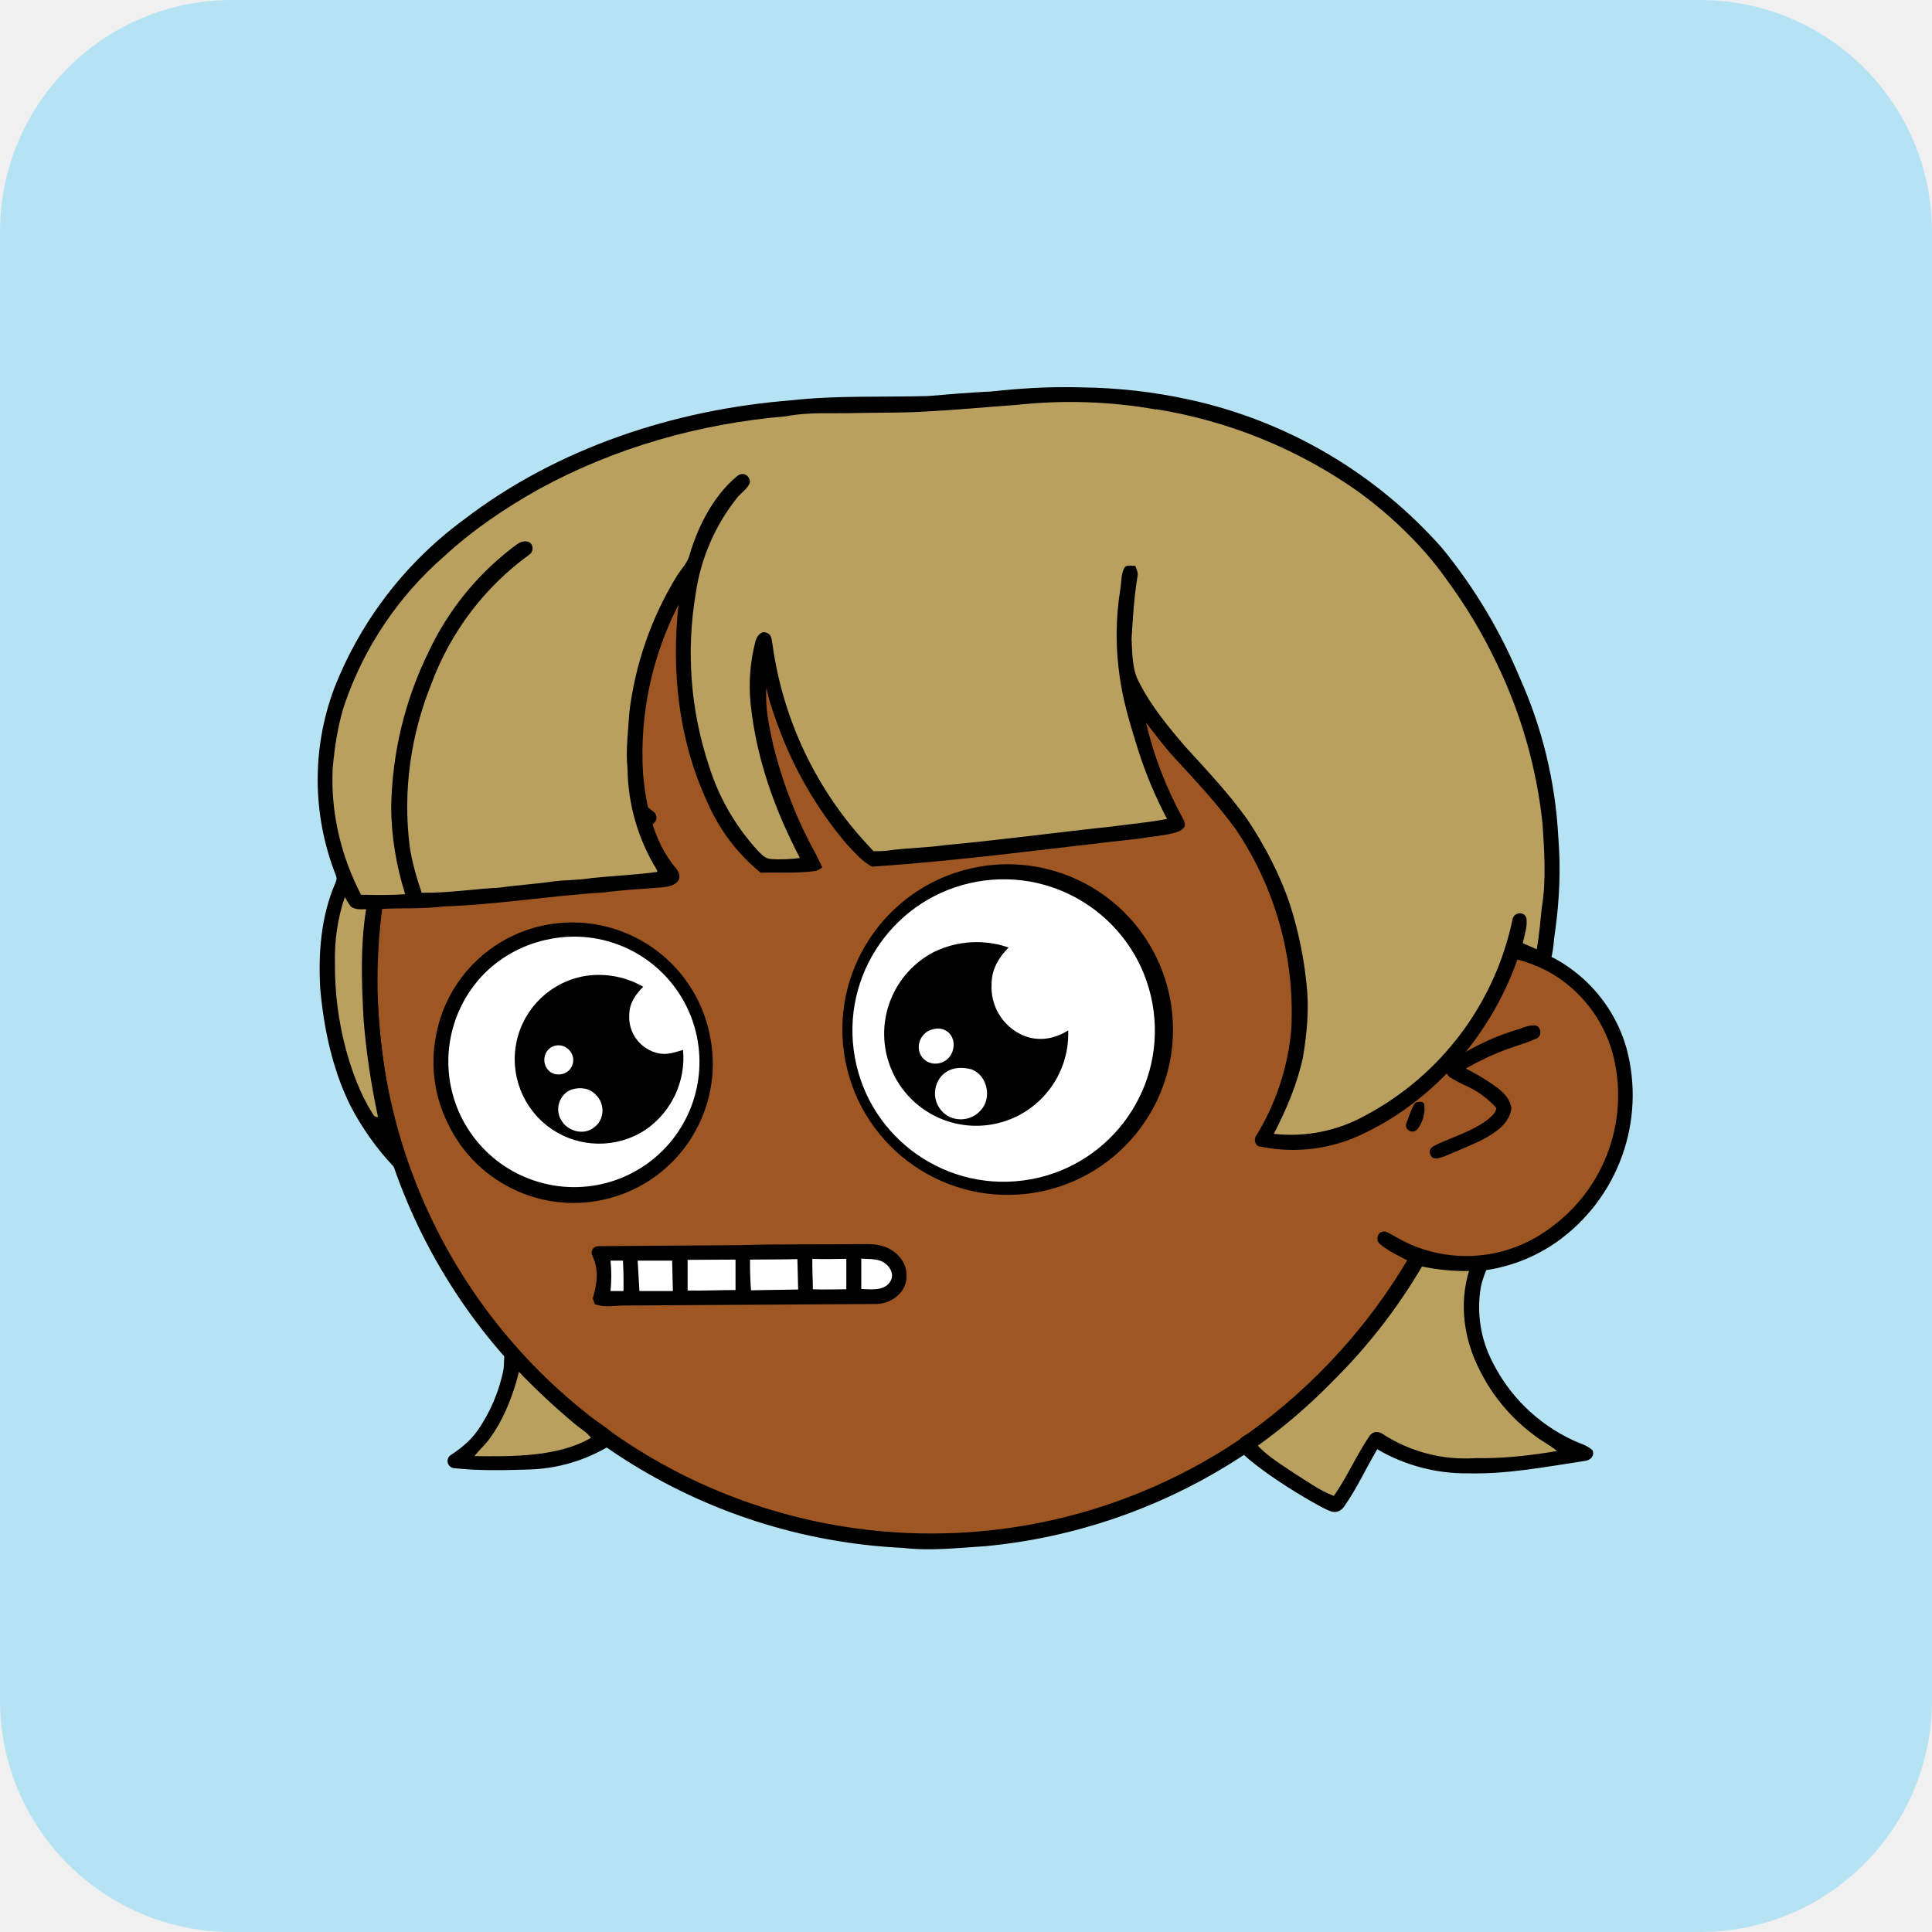
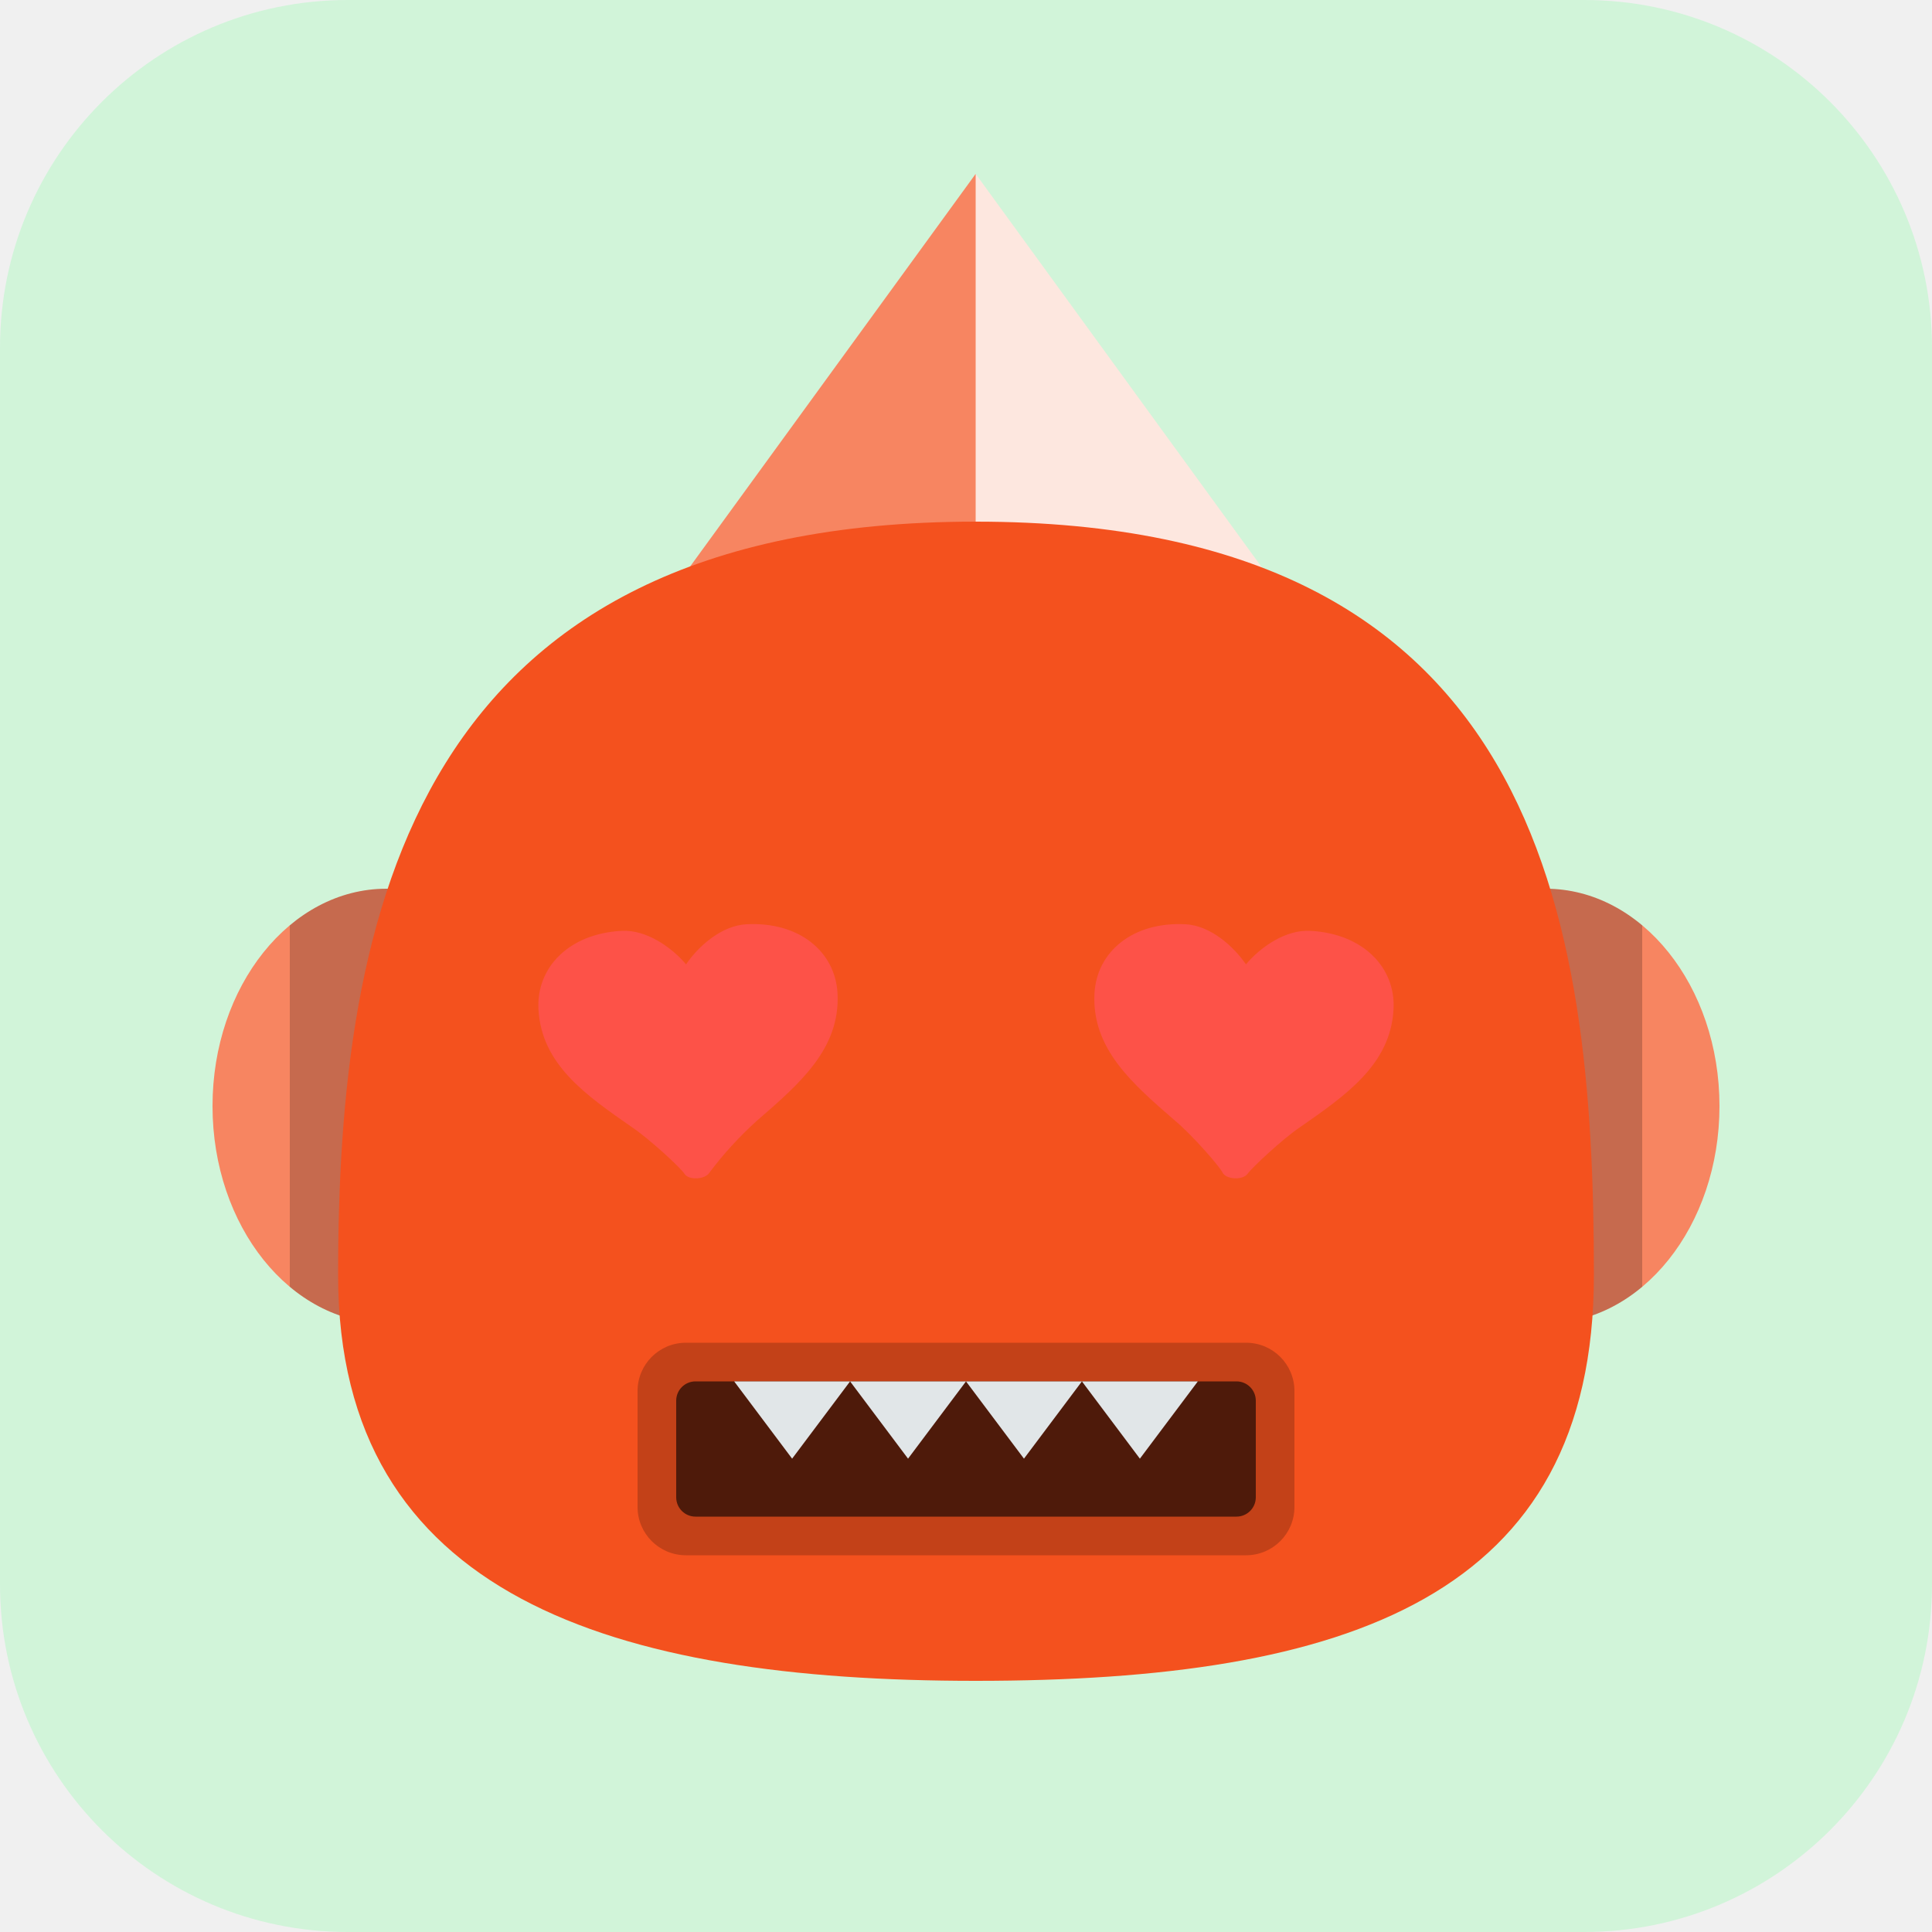
- <svg xmlns="http://www.w3.org/2000/svg" viewBox="0 0 762 762" fill="none" shape-rendering="auto">
+ <svg xmlns="http://www.w3.org/2000/svg" viewBox="0 0 180 180" fill="none" shape-rendering="auto">
  <mask id="viewboxMask">
-     <rect width="762" height="762" rx="91.44" ry="91.44" x="0" y="0" fill="#fff" />
+     <rect width="180" height="180" rx="32.4" ry="32.4" x="0" y="0" fill="#fff" />
  </mask>
  <g mask="url(#viewboxMask)">
-     <rect fill="#b6e3f4" width="762" height="762" x="0" y="0" />
-     <path d="M396 164.8a224.8 224.8 0 0 1 104.8 42.4c6.2 4.9 12.5 9.4 18 15a225.4 225.4 0 0 1 71.8 149 58.5 58.5 0 0 1 50.9 42.2 71 71 0 0 1-27.6 76.5c-11 7.7-24.5 12-38 11.7-5 0-10-1.6-15-1.8-1.9 2.2-3.3 4.9-4.8 7.3A223.3 223.3 0 0 1 389 609.8c-11 .7-21.9 2-33 .7a223.7 223.7 0 0 1-178.8-342.3A223.4 223.4 0 0 1 352 163.5c14.6-1.4 29.4-.3 44 1.3Z" fill="#000" />
-     <path fill-rule="evenodd" clip-rule="evenodd" d="M498.8 213.2A216 216 0 0 0 363 169c-13-.2-26.2 1.6-39 4a218 218 0 0 0-113.6 365.5 218.5 218.5 0 0 0 260.4 40.2c35-18.8 64.2-47.3 84.4-81.5l-3-1.6c-2.8-1.4-5.7-3-8-5-2.2-2-.3-5.8 2.7-4.7 1.5.7 3 1.6 4.4 2.4a55 55 0 0 0 59.6-3.6 64.5 64.5 0 0 0 25-69.8 53.1 53.1 0 0 0-24-31 52.6 52.6 0 0 0-47-2.8c-1.6.8-3.4 1.5-5 1.3-2.5-.2-2.8-4.2-.6-5.2 8-4 16.5-5.6 25.4-6.4a217 217 0 0 0-72-146.4c-4.4-4-8.7-8.1-13.9-11.3Zm107.6 196.2c2-1.2 1.3-5.1-1.4-5-2 0-4.2.8-6.2 1.6l-1.4.4a95.1 95.1 0 0 0-25.5 12.4c-2.2 2-2.2 4.4.1 6.2a92 92 0 0 0 5.2 2.8 36 36 0 0 1 13 9.2c-.2 1.9-2 3.4-3.4 4.5l-.2.2c-3.9 3-8.8 5-13.6 7-2.5 1-4.9 2-7.1 3.1-1.7.8-2.6 2.2-1.6 3.9 1 2 3.2 1.1 5 .5l.6-.2 5.4-2.3c5.4-2.3 11-4.5 15.4-8 2.7-2.1 5.1-5.1 5.4-8.7-.5-3.4-2.7-5.7-5.3-7.8a83 83 0 0 0-11.6-7.2l-1.1-.6c5.4-3 10.8-5.6 16.6-7.7l5-1.7a52 52 0 0 0 6.7-2.6Z" fill="#9e5622" />
-     <g transform="translate(-161 -83)">
-       <path d="M547.5 424.8a65.2 65.2 0 1 1 18.8 129 65.2 65.2 0 0 1-18.8-129Z" fill="#000" />
-       <path d="M549.2 430.3a59.6 59.6 0 1 1 15.3 118.3 59.6 59.6 0 0 1-15.3-118.3Z" fill="#fff" />
-       <path d="M381.2 447.1a55.3 55.3 0 0 1 60 45.4 54.9 54.9 0 0 1-103.8 33.1 54.2 54.2 0 0 1-4.7-32.6 54.5 54.5 0 0 1 48.5-45.9Z" fill="#000" />
-       <path d="M378.2 453.3a49.4 49.4 0 1 1-6 95.5A49.5 49.5 0 0 1 352 467c7.1-7.1 16.3-11.9 26.2-13.7Z" fill="#fff" />
-       <path d="M558.8 456.7c-3.9 4-6.7 8.6-6.7 14.3a20.7 20.7 0 0 0 12.5 20.4c6 2.5 12.3 1.4 17.7-2a36.3 36.3 0 1 1-52.8-31 38.5 38.5 0 0 1 29.3-1.7ZM392 467.9a35 35 0 0 1 22.7 4.3c-3 3-5.4 6.3-5.5 10.8a14.6 14.6 0 0 0 11.8 15.5c3.4.6 6.2-.5 9.4-1.4a34.4 34.4 0 0 1-14.8 31.5 33.3 33.3 0 1 1-23.6-60.7Z" fill="#000" />
-       <path d="M527.4 489.5c2.3-1 4.8-1.3 7 .2 3.5 2.3 3.5 7.5.8 10.5s-7.8 3.2-10.4-.1c-2.8-3.4-1.3-8.7 2.6-10.6ZM379.4 495.6c4.8-1.7 9.4 3.5 7.1 8-1.6 3.6-7 4.3-9.4 1.3-2.6-3-1.5-8 2.3-9.3ZM536.5 504.7c2.5-.8 5.3-.6 7.8.1 6.1 2.4 8 11.2 3.6 16-4 4.8-11.8 5-15.8 0-4.4-5.3-2.4-13.9 4.4-16.1ZM386.5 512.7c3.4-1 7.1-.6 9.6 2.2 3.5 3.4 3.4 9.6-.6 12.6-4 3.5-10.7 1.8-13.2-2.8-2.6-4.3-.6-10.3 4.2-12Z" fill="#fff" />
+     <rect fill="#d1f4d9" width="180" height="180" x="0" y="0" />
+     <g transform="translate(9 9) scale(0.9)">
+       <g transform="translate(0 66)">
+         <mask id="sidesRound-a" style="mask-type:luminance" maskUnits="userSpaceOnUse" x="12" y="16" width="156" height="45">
+           <g fill="#fff">
+             <ellipse cx="150" cy="38.5" rx="18" ry="22.5" />
+             <ellipse cx="18" cy="22.5" rx="18" ry="22.5" transform="matrix(-1 0 0 1 48 16)" />
+           </g>
+         </mask>
+         <g mask="url(#sidesRound-a)">
+           <path d="M0 0h180v76H0V0Z" fill="#f4511e" />
+           <path d="M0 0h180v76H0V0Z" fill="#fff" fill-opacity=".3" />
+           <path fill="#000" fill-opacity=".2" d="M20 0h140v76H20z" />
+         </g>
+       </g>
+       <g transform="translate(41)">
+         <mask id="topPyramid-a" style="mask-type:luminance" maskUnits="userSpaceOnUse" x="18" y="8" width="64" height="44">
+           <path fill-rule="evenodd" clip-rule="evenodd" d="m50 8 32 44H18L50 8Z" fill="#fff" />
+         </mask>
+         <g mask="url(#topPyramid-a)">
+           <path d="M0 0h100v52H0V0Z" fill="#f4511e" />
+           <path d="M0 0h100v52H0V0Z" fill="#fff" fill-opacity=".3" />
+           <path fill="#fff" fill-opacity=".8" d="M50 4h30v48H50z" />
+         </g>
+       </g>
+       <g transform="translate(25 44)">
+         <mask id="faceRound01-a" style="mask-type:luminance" maskUnits="userSpaceOnUse" x="0" y="0" width="130" height="120">
+           <path fill-rule="evenodd" clip-rule="evenodd" d="M66 0c58.35 0 64 40.69 64 78 0 33.31-25.47 42-64 42-37.46 0-66-8.69-66-42C0 40.69 7.65 0 66 0Z" fill="#fff" />
+         </mask>
+         <g mask="url(#faceRound01-a)">
+           <path d="M-4-2h138v124H-4V-2Z" fill="#f4511e" />
+           <g transform="translate(-1 -1)" />
+         </g>
+       </g>
+       <g transform="translate(52 124)">
+         <rect x="4" y="5" width="68" height="22" rx="5" fill="#000" fill-opacity=".2" />
+         <rect x="8" y="9" width="60" height="14" rx="2" fill="#000" fill-opacity=".6" />
+         <path fill-rule="evenodd" clip-rule="evenodd" d="m20 17 6-8H14l6 8ZM32 17l6-8H26l6 8ZM44 17l6-8H38l6 8ZM56 17l6-8H50l6 8Z" fill="#E1E6E8" />
+       </g>
+       <g transform="translate(38 76)">
+         <path d="M29.27 9.68c-2.55.13-4.96 2.24-6.25 4.15-1.48-1.76-4.1-3.6-6.65-3.47-5.48.28-8.85 3.8-8.63 8.1.3 5.72 4.88 8.89 9.7 12.24 1.71 1.15 5 4.15 5.42 4.82.42.67 2.14.6 2.58-.13a37.8 37.8 0 0 1 4.9-5.36c4.43-3.84 8.66-7.47 8.36-13.2-.23-4.3-3.95-7.44-9.43-7.15ZM87.63 10.36c-2.55-.14-5.17 1.7-6.65 3.47-1.3-1.9-3.7-4.02-6.25-4.15-5.48-.29-9.2 2.86-9.43 7.16-.3 5.72 3.93 9.35 8.36 13.19 1.6 1.32 4.55 4.64 4.9 5.36.35.7 2.06.82 2.58.13.51-.7 3.7-3.67 5.42-4.82 4.81-3.35 9.4-6.52 9.7-12.24.22-4.3-3.15-7.82-8.63-8.1Z" fill="#FF5353" fill-opacity=".8" />
+       </g>
    </g>
-     <g transform="translate(-161 -83)">
-       <path d="M517 379.7c1-1 2.2-2.3 1.8-3.6-.3-2.5-3.5-3.1-5.2-1.5l-8.3 7.4-6.5 5.8-3 2.7a44.3 44.3 0 0 0-7.4 7.5l.9 1c.7 1 1.4 1.8 2.7 1.8 1.5 0 2.7-1.1 3.8-2l.4-.4c4.3-4 8.7-8 13.1-11.8l7.6-6.8.2-.1ZM539.7 378.7c.5-1.8-.2-3-1.6-4-2-.4-3.9.7-5.6 1.7l-1.3.8-13.4 7.7-14.4 8.4c-1.6.9-1.7 2-1.7 3.4v1.5l1.2.3c1.2.4 2.3.8 3.6 0l15.1-8.6a959.6 959.6 0 0 1 14.4-8.3 10 10 0 0 0 3.7-3ZM566.4 378.4c2-.7 4.2.2 4.4 2.6 0 2.3-1.7 2.9-3.5 3.5l-.8.3a5914.4 5914.4 0 0 0-37.6 11.6c-1.3.4-2.6.8-4 0-1.8-1.2-1.7-4.2.4-5.1 1.8-.9 3.7-1.4 5.7-2l2.6-.8 11.5-3.5 21.3-6.6ZM589.4 390.4c1-1.7.6-3-.5-4.5-2.2-.7-4.9 0-7.4.5l-2.5.5-8.5 1.7-12.4 2.5c-2 .5-3.7 1.7-3.1 3.9.6 2 2 2.4 4 2.1l12-2.3 11.5-2.3c.5 0 .9-.2 1.3-.3 2-.3 4-.7 5.6-1.8ZM405.8 394.7a231.8 231.8 0 0 0 8 5v.1c1.8 1 3.5 2.1 5 3.4 1.8 1.4 1.3 4.3-.8 5-1.8.3-3-.4-4.4-1.3l-1-.6a1584 1584 0 0 0-12.9-8.2l-4.2-2.7-.3-.2-.4-.3c-1-.7-2.4-1.6-2.4-2.9-.3-2.4 2.2-4 4.4-2.9 3 1.7 6 3.7 9 5.6ZM384 395.5c-2-.6-4-1.3-6-1.7-2.5-.5-4.1 2-3.3 4.3a8.7 8.7 0 0 0 4 2.2l.5.2h.3l12 4 12.5 3.9c2.4.8 4.8.6 5.3-2.4-.2-2.1-2-2.8-3.7-3.5h-.1l-.3-.1-.5-.2-18.2-5.8-2.6-.9ZM587.1 395.3l10.4-.3c2.5 0 5 0 7.5-.2h1.3c1.7 0 3.6 0 4.4 1.6 1.2 1.7-.3 3.7-2 4.2-3 .6-6.1.6-9.2.5H596l-3 .1a80 80 0 0 1-5 0c-1.3 0-3.2-.3-3.5-1.6a3 3 0 0 1 2.6-4.3ZM360.3 402.9c-2-.1-4.2-.2-6.1.3-1.5 1.2-1.5 3.4-.1 4.8 1.6.7 3.6.8 5.4 1h.5l10.3.6 11.7.7 2.6.1c1.8.2 3.7.4 5.4 0 2-.6 2.6-3.1 1.2-4.6-.9-1-2-1-3-1.1l-1.2-.1-12.5-.9-12.5-.8h-1.7ZM349 411.6l4.5-.3c4.1-.3 8.4-.7 12.5-.4 3 .2 3.1 4.7.3 5.4-3 .7-6 .9-9 1-1.8 0-3.6 0-5.3.3l-3.6.2c-2.4.2-5 .5-7.3.1-2.5-.4-2.8-4.4-.5-5.3a19 19 0 0 1 5.7-.8c1 0 1.8 0 2.7-.2ZM345.5 425.4c3-1 2.8-5.3-.5-5.7-2.8 0-5.7.6-8.5 1l-4 .8-2.6.4c-2.2.2-4.8.6-6 2.1-1.2 2.4.5 4.6 3 4.4 6.2-.7 12.6-1.7 18.6-3Z" fill="#000" />
-     </g>
-     <g transform="translate(-161 -83)">
-       <path d="m397.2 574.5 55.8-.4c15.6-.5 31.3-.2 47-.4 3.8 0 7.3-.2 10.9 1.4 4.2 1.9 7.8 6 7.6 10.9.4 6.4-5.5 11-11.5 11.3l-99 .6c-4.4-.1-8.1 1-12.4-.5l-.8-2.3c1.7-5.7 2.5-11.2-.1-16.7-1-2 .2-3.9 2.5-3.9Z" fill="#000" />
-       <path d="M510.5 581.6c2.1 1.8 3.3 4.8 1.3 7.3-2.4 3.3-7.5 2.6-11.1 2.5v-12c3.3.3 7.1-.2 9.8 2.2ZM401.7 580.2h5c.2 4 .3 8 .2 12h-5.1c.4-4 .4-8 0-12ZM412.5 580.2h13.6l.3 12h-13.2l-.7-12ZM432.1 579.9l19-.1v12c-6.2 0-12.5.3-18.9.2V580ZM456.8 579.8c6.2-.1 12.5 0 18.7-.2l.3 12-18.6.3c-.3-4-.4-8-.4-12.1ZM481.4 579.5c4.5.2 9 0 13.4 0v12c-4.4 0-8.8.2-13.2 0 0-4-.3-8-.2-12Z" fill="#fff" />
-     </g>
-     <g transform="translate(-161 -83)" />
-     <g transform="translate(-161 -83)" />
-     <g transform="translate(-161 -83)">
-       <g fill="#000">
-         <path d="M588 235.8a209 209 0 0 1 42 4.8 185.9 185.9 0 0 1 99.8 58.6 205 205 0 0 1 30.7 51.3 176.3 176.3 0 0 1 15.1 62.5c1 12.3.5 24.8-1.2 37-.9 5.4-.5 10.3-3.4 15.1-4-.8-7.4-3.1-11.4-4-10.1 29.1-32 55.1-60 68.6a63.4 63.4 0 0 1-41.6 5.5c-1.8 0-2.6-2.7-1.7-4a96.3 96.3 0 0 0 14-42.2 128.8 128.8 0 0 0-22.1-79.2c-7.3-10-16-19.3-24.5-28.5-3.8-4.2-7.2-8.8-10.7-13.3 3 12.9 7.8 25.4 14.1 37 .6 1.2 1.5 2.5 1.1 4-1 1.6-2.6 2.1-4.4 2.6-4.4 1.1-9.2 1.4-13.8 2.2-34.6 3.8-70.1 8.7-105 11-3.8-1.8-7.1-5.8-10-8.8a153.2 153.2 0 0 1-27.7-48.3c-1.6-4.4-3.2-8.9-4-13.6-.6 8 1 15.2 2.7 22.9 3.7 15 9.4 29.6 16.9 43.1l2.4 5c-1 .8-2 1.4-3.3 1.5-7.1.9-14 .4-21 .6a73.8 73.8 0 0 1-21.1-28c-11.3-24.5-14.1-51.1-11.3-77.7a128.9 128.9 0 0 0-14 66.5c1 11.8 3.8 24.8 10.8 34.6 1.4 2.3 4.3 4.2 3.4 7.2-1.1 2.5-4.5 2.9-6.8 3.2-7.7.6-15.4 1-23 2-21.1 1.3-41.8 4.8-63 5.5-8.2 1.1-16.3.5-24.5 1-1.8 12-2.5 24.3-1.5 36.5 1 19.2 4 38.5 9.1 57 .6 2.4 2.3 4.6 2.7 7-.3 2.8-3.6 3.4-5.3 1.4a107 107 0 0 1-17.4-24.5c-7-14.2-10.4-30.3-11.8-46-.8-14 .3-28.6 6-41.7.6-1.4.6-1.9 0-3.4a102.8 102.8 0 0 1-.6-73 150.7 150.7 0 0 1 51.3-66.9c36.8-28.2 83-43.4 129-47 17.8-2 36-1.2 54-1.7 8.4-.7 16.7-1.4 25-1.8 12-1.3 23.9-2 36-1.6Z" />
-         <path d="M719.1 518.1c.7-.5 1.7-.7 3-.4l.6.6c.6 3.5-.6 7.9-3 10.4-2 1.6-4.9-.3-4-2.7 1-2.6 1.8-5.5 3.4-7.9ZM719.1 576.3c1.9-.4 4 .6 5.8 1 5.9 1.4 12 1.9 18.1 1.2 2.3-.3 4.8 1 4.8 3.5-.9 3-2.3 5.8-2.8 9a47 47 0 0 0 4.7 29.3 67.1 67.1 0 0 0 31.4 30.6c2.6 1.3 6 2.1 8 4.1 1 2.3-1 4-3 4.2-15.3 2.3-30.6 5.3-46.1 4.9a69.4 69.4 0 0 1-35.8-9.5c-4.4 7.4-8.1 15.6-13 22.5-1.2 1.8-3.1 2.7-5.2 2-2.6-.9-5-2.4-7.4-3.7-8.7-5-17.3-10.5-25.1-16.9-1.5-1.4-4.1-3.3-4.3-5.6-.2-2.7 3-3.7 4.7-5a227.5 227.5 0 0 0 62.9-69.1c.6-1 1-2.3 2.3-2.5ZM364.5 614.5c8.1 9.3 17.2 17.5 26.7 25.3 3.5 2.9 7.5 5 10.9 8 1.7 1.3 1.8 4-.1 5.1a65 65 0 0 1-33 9.7c-9.5.3-19 .5-28.5-.5-3 0-4.1-3.7-1.6-5.3 4-2.6 7.6-5.6 10.4-9.5 5-7.1 8.7-15.8 10.3-24.3.3-2.5.1-5.2.7-7.7.8-1.5 3-2.5 4.2-.8Z" />
-       </g>
-       <path d="M617 244.4a191 191 0 0 1 80 32.7c13 9.6 25.1 21.1 34.5 34.4a200.4 200.4 0 0 1 19.9 33.3 191 191 0 0 1 18 63.2c.7 11 1.5 22.2-.3 33-.6 5.6-1 10.9-2 16.4l-5.5-2.4c.6-3.1 2-6.8 1.4-10-1-2.7-4.7-2.2-5.4.4a114 114 0 0 1-57.8 77.4 60.6 60.6 0 0 1-36.4 7.4c5-9.7 9.2-19.5 11.5-30.2 1.6-9.6 2.5-19.2 1.4-29a156.2 156.2 0 0 0-6.4-30.9c-4-12-10-23.5-17-34-7.3-10.2-16-19.4-24.4-28.6-6.6-7.7-13.4-15.9-18-25-3-5-2.9-11.7-3.2-17.5.5-8.3 1-16.7 2.4-25 .2-1.3-.5-2.6-.9-3.8-1.6 0-3.6-.7-4.5 1-1.1 2.4-1 5.4-1.4 8a114 114 0 0 0 .2 37.7c1.4 8.6 4.1 17.2 6.7 25.6a166 166 0 0 0 11.5 27.5c-7.3 1.4-14.5 2-21.8 3-21.7 2.3-43.7 5.3-65.5 7.3-7.6 1.1-15.4 1.1-23 2.2a38 38 0 0 1-5.5.2L503 416a145.1 145.1 0 0 1-37.3-78.7c-.4-1.8-.2-4-2.3-4.7-2.1-1-3.6 1.1-4.3 2.8a69.7 69.7 0 0 0-2 25.7c2.3 21.3 9.5 41.4 19.4 60.3-3.9.5-7.8.7-11.6.4-2.3-.2-3.7-2-5.2-3.5a88.3 88.3 0 0 1-19-33 141 141 0 0 1-5.3-68.2 78.6 78.6 0 0 1 16.5-38c1.6-1.9 4.3-3.6 4.9-6-.3-3-3-4.1-5.2-2.2-9 7.5-15 19.1-18.4 30.2-.8 3.7-3.2 5.9-5.2 9a133.8 133.8 0 0 0-18.8 54c-.4 7.3-1.5 14.8-.7 22a78.1 78.1 0 0 0 11.7 40.2v.6c-8.6 1.2-17.2 1.5-25.8 2.4-5.2.9-10.4.7-15.5 1.4-7 1-14 1.4-20.9 2.4-10.2.5-20.5 2.2-30.7 2-2-6-3.8-12-4.7-18.2-2.8-21.9.4-44.2 8.7-64.6a110.1 110.1 0 0 1 38.4-50.5c2-1.2 1.8-4.7-.7-5.2-2.7-.5-4.1 1.2-6 2.5a111.3 111.3 0 0 0-33 41.1 144 144 0 0 0-14.7 60.9c0 11.8 2 23.3 5.5 34.6-5.8.4-11.6.3-17.4.2-8-15.4-12-32.5-11.2-49.8.8-8.5 2-16.9 4.6-25a135.7 135.7 0 0 1 39.4-58.7c11.3-10.4 24-19 37.4-26.5 30-16.4 63.3-25.8 97.3-28.7 9.4-1.8 18.6-1 28-1.3 9.7-.2 19.4 0 29-.7 11.4-.6 22.6-1.7 34-2.5 18.3-2 37-1.4 55 1.8ZM297 436.8c.7 1.3 1.5 2.6 2.4 3.8 1.9 1.3 3.8 1 6 1-2.3 14.3-1.8 29-1 43.4 1 13 3 25.9 5.7 38.6-1 0-1.7-.4-2.2-1.5-4.9-7.7-8.1-16.6-10.5-25.3a128.3 128.3 0 0 1-4.3-33.8c-.2-9 1-17.7 3.9-26.2ZM721.8 582.5a83.5 83.5 0 0 0 18.6 1.8c-4 13-2 27 4.2 39.1A71.4 71.4 0 0 0 766 649c3 2.4 6.3 3.9 9.1 6.3-10.6 1.8-21.3 3-32.1 2.8a60 60 0 0 1-37.1-9.8c-1.7-.9-3.6-.6-4.7 1-5.2 7.6-8.8 16.1-14.1 23.7-5.5-2-10.4-5.7-15.3-8.7-5-3.4-10.6-6.7-14.7-11.1a223 223 0 0 0 30-25.9 220 220 0 0 0 34.7-44.7ZM365.6 624a278 278 0 0 0 21.5 20.1c2.4 2.2 5.1 3.4 7 6-13 7.6-31.4 7.4-46 7.2 2-2.5 4.3-4.5 6.1-7 5-6.9 8.1-14.5 10.5-22.5l.2-.8.8-3Z" fill="#b9a05f" />
-     </g>
-     <g transform="translate(-161 -83)" />
  </g>
</svg>
